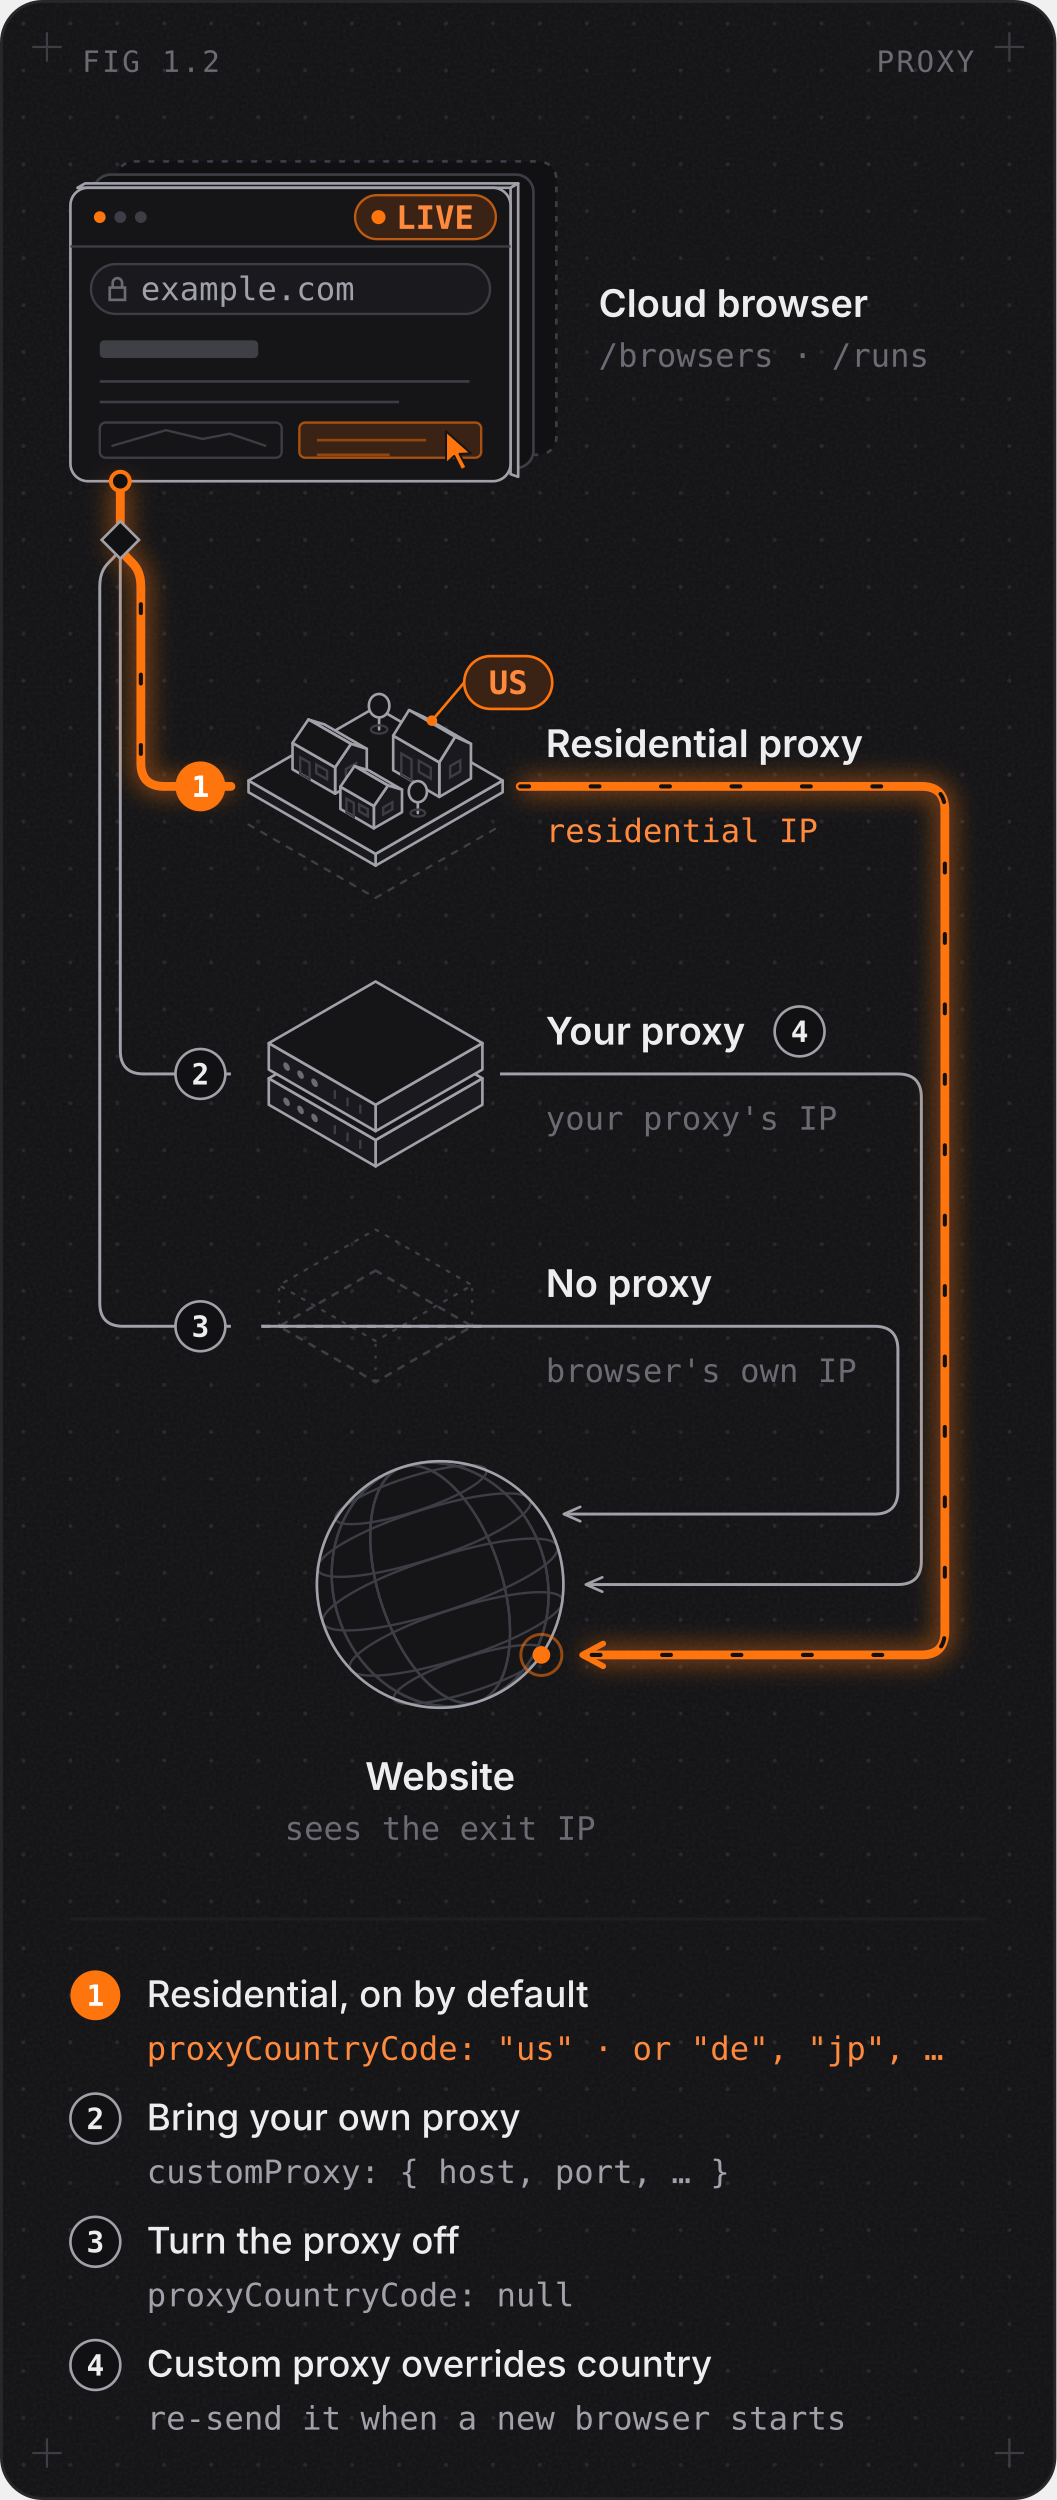
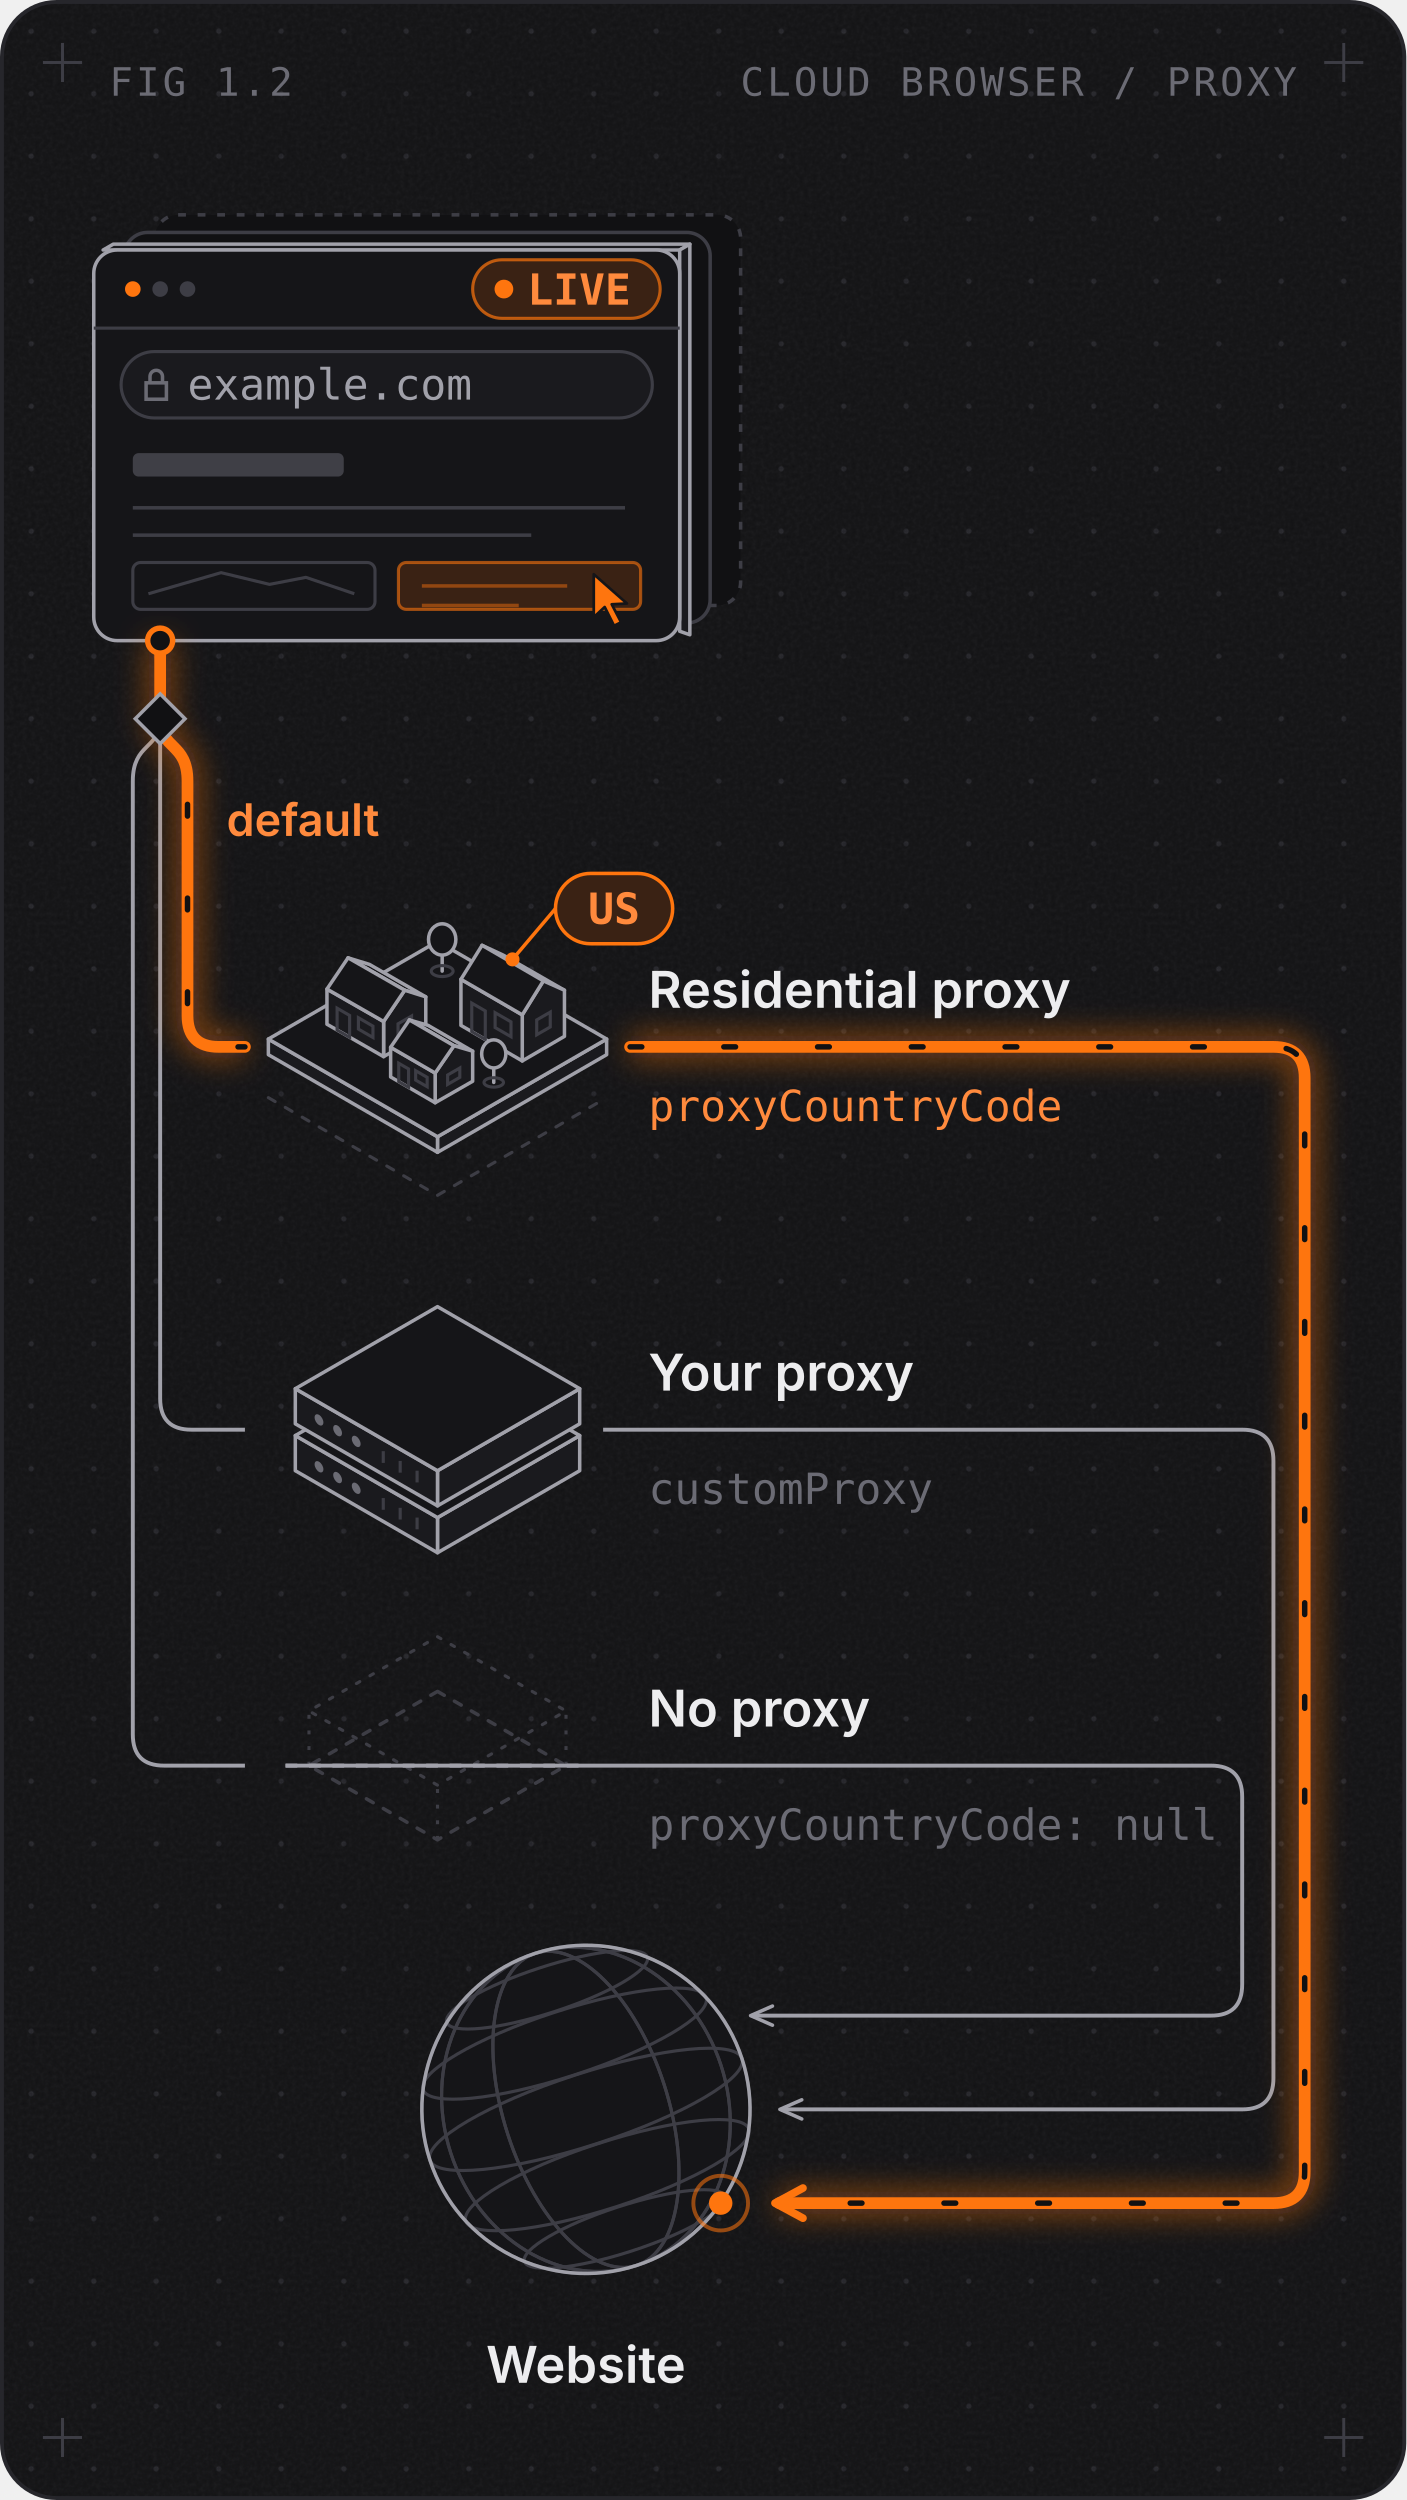
- <svg xmlns="http://www.w3.org/2000/svg" viewBox="0 0 360 852" width="360" height="852" role="img" aria-labelledby="t d" fill="none">
+ <svg xmlns="http://www.w3.org/2000/svg" viewBox="0 0 360 640" width="360" height="640" role="img" aria-labelledby="t d" fill="none">
  <style>.s{font-family:Geist, Inter, -apple-system, BlinkMacSystemFont, 'Segoe UI', Helvetica, Arial, sans-serif}.m{font-family:'Geist Mono', ui-monospace, SFMono-Regular, Menlo, monospace}text{font-kerning:normal}@keyframes fr{to{stroke-dashoffset:-24}}@keyframes cur{0%,100%{transform:translate(0,0)}35%,55%{transform:translate(-30px,-14px)}75%{transform:translate(-8px,-24px)}}@keyframes live{0%,100%{fill-opacity:1}50%{fill-opacity:.25}}@keyframes c0{0%,23%{fill-opacity:1}25%,98%{fill-opacity:0}100%{fill-opacity:1}}@keyframes cn{0%{fill-opacity:0}2%,23%{fill-opacity:1}25%,100%{fill-opacity:0}}@keyframes ping{0%{stroke-opacity:.9;r:4}70%,100%{stroke-opacity:0;r:13}}@media (prefers-reduced-motion:no-preference){.pk{animation:fr 1.2s linear infinite}.cur{animation:cur 6s ease-in-out infinite}.live{animation:live 1.6s ease-in-out infinite}.cc0{animation:c0 12s linear infinite}.cc1{animation:cn 12s linear 3s infinite}.cc2{animation:cn 12s linear 6s infinite}.cc3{animation:cn 12s linear 9s infinite}.ping{animation:ping 2.4s ease-out infinite}}@keyframes spin{0%{transform:scaleX(0)}16.7%{transform:scaleX(.5)}33.3%{transform:scaleX(.866)}50%{transform:scaleX(1)}66.7%{transform:scaleX(.866)}83.3%{transform:scaleX(.5)}100%{transform:scaleX(0)}}.man{display:none}@media (prefers-reduced-motion:no-preference){.mst{display:none}.man{display:inline}.mer{transform-origin:150px 540px;transform-box:view-box;animation:spin 18s linear infinite}}</style>
  <defs>
    <pattern id="dots" width="16" height="16" patternUnits="userSpaceOnUse">
      <circle cx="8" cy="8" r="0.7" fill="#232328" />
    </pattern>
    <filter id="grain" x="0" y="0" width="100%" height="100%">
      <feTurbulence type="fractalNoise" baseFrequency="0.9" numOctaves="2" seed="7" stitchTiles="stitch" />
      <feColorMatrix values="0 0 0 0 0.5  0 0 0 0 0.5  0 0 0 0 0.5  0 0 0 0.07 0" />
    </filter>
    <clipPath id="card">
-       <rect x="0.5" y="0.5" width="359" height="851" rx="14" />
+       <rect x="0.5" y="0.5" width="359" height="639" rx="14" />
    </clipPath>
    <marker id="ah" viewBox="0 0 10 10" refX="8.5" refY="5" markerWidth="7" markerHeight="7" orient="auto-start-reverse">
      <path d="M1 1.5 L9 5 L1 8.5" stroke="#A1A1AA" stroke-width="1.3" fill="none" stroke-linecap="round" stroke-linejoin="round" />
    </marker>
    <marker id="ao" viewBox="0 0 10 10" refX="7" refY="5" markerWidth="11" markerHeight="11" markerUnits="userSpaceOnUse" orient="auto">
      <path d="M1.5 1.5 L8 5 L1.5 8.5" stroke="#FE750E" stroke-width="1.8" fill="none" stroke-linecap="round" stroke-linejoin="round" />
    </marker>
-     <filter id="glow" filterUnits="userSpaceOnUse" x="0" y="0" width="360" height="852">
+     <filter id="glow" filterUnits="userSpaceOnUse" x="0" y="0" width="360" height="640">
      <feGaussianBlur stdDeviation="4" />
    </filter>
  </defs>
-   <rect x="0.5" y="0.5" width="359" height="851" rx="14" fill="#111113" />
+   <rect x="0.5" y="0.5" width="359" height="639" rx="14" fill="#111113" />
  <g clip-path="url(#card)">
-     <rect width="360" height="852" fill="url(#dots)" />
-     <rect width="360" height="852" filter="url(#grain)" />
+     <rect width="360" height="640" fill="url(#dots)" />
+     <rect width="360" height="640" filter="url(#grain)" />
  </g>
-   <rect x="0.5" y="0.5" width="359" height="851" rx="14" fill="none" stroke="#26262B" />
+   <rect x="0.5" y="0.5" width="359" height="639" rx="14" fill="none" stroke="#26262B" />
  <path d="M11 16h10M16 11v10" stroke="#3D3D45" stroke-width="0.75" />
  <path d="M339 16h10M344 11v10" stroke="#3D3D45" stroke-width="0.75" />
-   <path d="M11 836h10M16 831v10" stroke="#3D3D45" stroke-width="0.75" />
-   <path d="M339 836h10M344 831v10" stroke="#3D3D45" stroke-width="0.75" />
+   <path d="M11 624h10M16 619v10" stroke="#3D3D45" stroke-width="0.75" />
+   <path d="M339 624h10M344 619v10" stroke="#3D3D45" stroke-width="0.75" />
  <text x="28.0" y="24.5" font-size="10" fill="#6B6B74" letter-spacing="0.08em" class="m">FIG 1.2</text>
-   <text x="332.0" y="24.5" font-size="10" fill="#6B6B74" text-anchor="end" letter-spacing="0.08em" class="m">PROXY</text>
+   <text x="332.0" y="24.5" font-size="10" fill="#6B6B74" text-anchor="end" letter-spacing="0.08em" class="m">CLOUD BROWSER / PROXY</text>
  <rect x="39.6" y="55.0" width="150" height="100" rx="6" fill="#111113" stroke="#3D3D45" stroke-width="0.9" stroke-dasharray="2 3" />
  <rect x="31.8" y="59.5" width="150" height="100" rx="6" fill="#111113" stroke="#3D3D45" stroke-width="0.9" />
  <polygon points="26.4,64.0 174.0,64.0 176.6,62.5 29.0,62.5" fill="#1A1A1E" stroke="#A1A1AA" stroke-width="0.9" stroke-linejoin="round" stroke-linecap="round" />
  <polygon points="174.0,64.0 176.6,62.5 176.6,162.5 174.0,161.6" fill="#1A1A1E" stroke="#A1A1AA" stroke-width="0.9" stroke-linejoin="round" stroke-linecap="round" />
  <rect x="24" y="64" width="150" height="100" rx="6" fill="#151518" stroke="#A1A1AA" stroke-width="0.9" />
  <line x1="24" y1="84" x2="174" y2="84" stroke="#3D3D45" stroke-width="0.8" />
  <circle cx="34" cy="74.0" r="2" fill="#FE750E" />
  <circle cx="41" cy="74.0" r="2" fill="#3D3D45" />
  <circle cx="48" cy="74.0" r="2" fill="#3D3D45" />
  <rect x="121" y="66.5" width="48" height="15" rx="7.5" fill="#3A2214" stroke="#FE750E" stroke-width="0.8" stroke-opacity=".7" />
  <circle class="live" cx="129" cy="74" r="2.4" fill="#FE750E" />
  <text x="135.0" y="78.0" font-size="11" fill="#FF8A3D" font-weight="600" class="m">LIVE</text>
  <rect x="31" y="90" width="136" height="17" rx="8.5" fill="#1A1A1E" stroke="#3D3D45" stroke-width="0.8" />
  <path d="M37.4 98.0h5.2v4.2h-5.2zM38.4 98.0v-1.6a1.6 1.6 0 0 1 3.2 0v1.6" stroke="#6B6B74" stroke-width="0.9" />
  <text x="48.0" y="102.3" font-size="11" fill="#A1A1AA" class="m">example.com</text>
  <rect x="34" y="116" width="54" height="6" rx="1.5" fill="#6B6B74" fill-opacity=".5" />
  <line x1="34" y1="130" x2="160" y2="130" stroke="#3D3D45" stroke-width="0.9" />
  <line x1="34" y1="137" x2="136" y2="137" stroke="#3D3D45" stroke-width="0.9" />
  <rect x="34" y="144" width="62.0" height="12" rx="2" stroke="#3D3D45" stroke-width="0.8" />
  <path d="M38 152 l18.6 -5.4 l12.4 3.0 l9.3 -1.8 l12.4 4.2" stroke="#3D3D45" stroke-width="0.8" stroke-linejoin="round" />
  <rect x="102.0" y="144" width="62.0" height="12" rx="2" fill="#3A2214" stroke="#FE750E" stroke-width="0.8" stroke-opacity=".6" />
  <line x1="108.0" y1="150" x2="145.2" y2="150" stroke="#FE750E" stroke-opacity=".45" stroke-width="0.9" />
  <line x1="108.0" y1="155" x2="132.8" y2="155" stroke="#FE750E" stroke-opacity=".45" stroke-width="0.9" />
  <path class="cur" d="M152 147 l0 11 l2.8 -2.6 l2.4 4.8 l1.8 -0.9 l-2.4 -4.6 l3.9 -0.2z" fill="#FE750E" stroke="#151518" stroke-width="0.7" stroke-linejoin="round" />
-   <text x="204.0" y="108.0" font-size="13" fill="#EDEDEF" font-weight="600" class="s">Cloud browser</text>
-   <text x="204.0" y="125.0" font-size="11" fill="#6B6B74" class="m">/browsers · /runs</text>
  <g transform="rotate(-18 150 540)">
    <circle cx="150" cy="540" r="42" fill="#151518" />
    <ellipse cx="150" cy="572.2" rx="27.0" ry="5.9" stroke="#3D3D45" stroke-width="0.8" />
    <ellipse cx="150" cy="557.7" rx="38.1" ry="8.4" stroke="#3D3D45" stroke-width="0.8" />
    <ellipse cx="150" cy="540.0" rx="42.0" ry="9.2" stroke="#3D3D45" stroke-width="0.8" />
    <ellipse cx="150" cy="522.3" rx="38.1" ry="8.4" stroke="#3D3D45" stroke-width="0.8" />
    <ellipse cx="150" cy="507.8" rx="27.0" ry="5.9" stroke="#3D3D45" stroke-width="0.8" />
    <g class="mst">
      <ellipse cx="150" cy="540" rx="0.00" ry="42" stroke="#3D3D45" stroke-width="0.8" />
      <ellipse cx="150" cy="540" rx="21.00" ry="42" stroke="#3D3D45" stroke-width="0.8" />
      <ellipse cx="150" cy="540" rx="36.37" ry="42" stroke="#3D3D45" stroke-width="0.8" />
      <ellipse cx="150" cy="540" rx="42.00" ry="42" stroke="#3D3D45" stroke-width="0.8" />
      <ellipse cx="150" cy="540" rx="36.37" ry="42" stroke="#3D3D45" stroke-width="0.8" />
      <ellipse cx="150" cy="540" rx="21.00" ry="42" stroke="#3D3D45" stroke-width="0.8" />
    </g>
    <g class="man" aria-hidden="true">
      <ellipse class="mer" style="animation-delay:0s" cx="150" cy="540" rx="42" ry="42" stroke="#3D3D45" stroke-width="0.8" vector-effect="non-scaling-stroke" />
      <ellipse class="mer" style="animation-delay:-3s" cx="150" cy="540" rx="42" ry="42" stroke="#3D3D45" stroke-width="0.8" vector-effect="non-scaling-stroke" />
      <ellipse class="mer" style="animation-delay:-6s" cx="150" cy="540" rx="42" ry="42" stroke="#3D3D45" stroke-width="0.8" vector-effect="non-scaling-stroke" />
      <ellipse class="mer" style="animation-delay:-9s" cx="150" cy="540" rx="42" ry="42" stroke="#3D3D45" stroke-width="0.8" vector-effect="non-scaling-stroke" />
      <ellipse class="mer" style="animation-delay:-12s" cx="150" cy="540" rx="42" ry="42" stroke="#3D3D45" stroke-width="0.8" vector-effect="non-scaling-stroke" />
      <ellipse class="mer" style="animation-delay:-15s" cx="150" cy="540" rx="42" ry="42" stroke="#3D3D45" stroke-width="0.8" vector-effect="non-scaling-stroke" />
    </g>
    <circle cx="150" cy="540" r="42" stroke="#A1A1AA" stroke-width="0.9" />
  </g>
-   <path d="M41 184 V358 Q41 366 49 366 H78.7" stroke="#A1A1AA" stroke-width="1" />
-   <path d="M170.4 366 H306 Q314 366 314 374 V532 Q314 540 306 540 H200.0" stroke="#A1A1AA" stroke-width="1" marker-end="url(#ah)" />
-   <path d="M41 184 C41 192 34 190 34 200 V444 Q34 452 42 452 H78.7" stroke="#A1A1AA" stroke-width="1" />
-   <polygon points="128.0,433.0 160.9,452.0 128.0,471.0 95.1,452.0" stroke="#3D3D45" stroke-width="0.9" stroke-dasharray="2 3" stroke-linejoin="round" stroke-linecap="round" />
-   <polygon points="128.0,419.0 160.9,438.0 128.0,457.0 95.1,438.0" stroke="#3D3D45" stroke-width="0.8" stroke-dasharray="1 3" stroke-linejoin="round" stroke-linecap="round" />
-   <line x1="95.1" y1="452.0" x2="95.1" y2="438.0" stroke="#3D3D45" stroke-width="0.8" stroke-dasharray="1 3" />
-   <line x1="128.0" y1="471.0" x2="128.0" y2="457.0" stroke="#3D3D45" stroke-width="0.8" stroke-dasharray="1 3" />
-   <line x1="160.9" y1="452.0" x2="160.9" y2="438.0" stroke="#3D3D45" stroke-width="0.8" stroke-dasharray="1 3" />
-   <path d="M89.1 452 H298 Q306 452 306 460 V508 Q306 516 298 516 H192.5" stroke="#A1A1AA" stroke-width="1" marker-end="url(#ah)" />
-   <path d="M89.1 452 H166.9" stroke="#A1A1AA" stroke-width="1" stroke-dasharray="3 3" />
+   <path d="M41 184 V358 Q41 366 49 366 H62.7" stroke="#A1A1AA" stroke-width="1" />
+   <path d="M154.4 366 H318 Q326 366 326 374 V532 Q326 540 318 540 H200.0" stroke="#A1A1AA" stroke-width="1" marker-end="url(#ah)" />
+   <path d="M41 184 C41 192 34 190 34 200 V444 Q34 452 42 452 H62.7" stroke="#A1A1AA" stroke-width="1" />
+   <polygon points="112.0,433.0 144.9,452.0 112.0,471.0 79.1,452.0" stroke="#3D3D45" stroke-width="0.9" stroke-dasharray="2 3" stroke-linejoin="round" stroke-linecap="round" />
+   <polygon points="112.0,419.0 144.9,438.0 112.0,457.0 79.1,438.0" stroke="#3D3D45" stroke-width="0.8" stroke-dasharray="1 3" stroke-linejoin="round" stroke-linecap="round" />
+   <line x1="79.1" y1="452.0" x2="79.1" y2="438.0" stroke="#3D3D45" stroke-width="0.8" stroke-dasharray="1 3" />
+   <line x1="112.0" y1="471.0" x2="112.0" y2="457.0" stroke="#3D3D45" stroke-width="0.8" stroke-dasharray="1 3" />
+   <line x1="144.9" y1="452.0" x2="144.9" y2="438.0" stroke="#3D3D45" stroke-width="0.8" stroke-dasharray="1 3" />
+   <path d="M73.1 452 H310 Q318 452 318 460 V508 Q318 516 310 516 H192.5" stroke="#A1A1AA" stroke-width="1" marker-end="url(#ah)" />
+   <path d="M73.1 452 H150.9" stroke="#A1A1AA" stroke-width="1" stroke-dasharray="3 3" />
  <path d="M41 164 V184" stroke="#FE750E" stroke-width="6" stroke-opacity="0.5" filter="url(#glow)" />
  <path d="M41 164 V184" stroke="#FE750E" stroke-width="3" stroke-linecap="round" stroke-linejoin="round" />
  <path class="pk" d="M41 164 V184" stroke="#111113" stroke-width="1.4" stroke-linecap="round" stroke-dasharray="3 21" />
-   <path d="M41 184 C41 192 48 190 48 200 V260 Q48 268 56 268 H78.7" stroke="#FE750E" stroke-width="6" stroke-opacity="0.5" filter="url(#glow)" />
-   <path d="M41 184 C41 192 48 190 48 200 V260 Q48 268 56 268 H78.7" stroke="#FE750E" stroke-width="3" stroke-linecap="round" stroke-linejoin="round" />
-   <path class="pk" d="M41 184 C41 192 48 190 48 200 V260 Q48 268 56 268 H78.7" stroke="#111113" stroke-width="1.4" stroke-linecap="round" stroke-dasharray="3 21" />
-   <path d="M177.3 268 H314 Q322 268 322 276 V556 Q322 564 314 564 H199.5" stroke="#FE750E" stroke-width="6" stroke-opacity="0.5" filter="url(#glow)" />
-   <path d="M177.3 268 H314 Q322 268 322 276 V556 Q322 564 314 564 H199.5" stroke="#FE750E" stroke-width="3" stroke-linecap="round" stroke-linejoin="round" marker-end="url(#ao)" />
-   <path class="pk" d="M177.3 268 H314 Q322 268 322 276 V556 Q322 564 314 564 H199.5" stroke="#111113" stroke-width="1.4" stroke-linecap="round" stroke-dasharray="3 21" />
+   <path d="M41 184 C41 192 48 190 48 200 V260 Q48 268 56 268 H62.7" stroke="#FE750E" stroke-width="6" stroke-opacity="0.5" filter="url(#glow)" />
+   <path d="M41 184 C41 192 48 190 48 200 V260 Q48 268 56 268 H62.7" stroke="#FE750E" stroke-width="3" stroke-linecap="round" stroke-linejoin="round" />
+   <path class="pk" d="M41 184 C41 192 48 190 48 200 V260 Q48 268 56 268 H62.7" stroke="#111113" stroke-width="1.4" stroke-linecap="round" stroke-dasharray="3 21" />
+   <path d="M161.3 268 H326 Q334 268 334 276 V556 Q334 564 326 564 H199.5" stroke="#FE750E" stroke-width="6" stroke-opacity="0.5" filter="url(#glow)" />
+   <path d="M161.3 268 H326 Q334 268 334 276 V556 Q334 564 326 564 H199.5" stroke="#FE750E" stroke-width="3" stroke-linecap="round" stroke-linejoin="round" marker-end="url(#ao)" />
+   <path class="pk" d="M161.3 268 H326 Q334 268 334 276 V556 Q334 564 326 564 H199.5" stroke="#111113" stroke-width="1.4" stroke-linecap="round" stroke-dasharray="3 21" />
  <circle cx="41" cy="164" r="3.2" fill="#111113" stroke="#FE750E" stroke-width="1.4" />
  <rect x="36.5" y="179.5" width="9" height="9" transform="rotate(45 41 184)" fill="#111113" stroke="#A1A1AA" stroke-width="0.9" />
  <circle class="ping" cx="184.5" cy="564.0" r="7" stroke="#FE750E" stroke-width="1" stroke-opacity=".55" />
  <circle cx="184.5" cy="564.0" r="3" fill="#FE750E" />
-   <polyline points="84.7,281.0 128.0,306.0 171.3,281.0" stroke="#3D3D45" stroke-width="0.8" stroke-dasharray="2 3" stroke-linejoin="round" stroke-linecap="round" />
-   <polygon points="171.3,266.0 128.0,291.0 128.0,295.0 171.3,270.0" fill="#1A1A1E" stroke="#A1A1AA" stroke-width="0.9" stroke-linejoin="round" stroke-linecap="round" />
-   <polygon points="84.7,266.0 128.0,291.0 128.0,295.0 84.7,270.0" fill="#1A1A1E" stroke="#A1A1AA" stroke-width="0.9" stroke-linejoin="round" stroke-linecap="round" />
-   <polygon points="128.0,241.0 171.3,266.0 128.0,291.0 84.7,266.0" fill="#151518" stroke="#A1A1AA" stroke-width="0.9" stroke-linejoin="round" stroke-linecap="round" />
-   <line x1="129.2" y1="248.6" x2="129.2" y2="242.4" stroke="#A1A1AA" stroke-width="0.9" stroke-linecap="round" />
-   <ellipse cx="129.2" cy="240.5" rx="3.5" ry="4.0" fill="#151518" stroke="#A1A1AA" stroke-width="0.9" />
-   <ellipse cx="129.2" cy="248.6" rx="2.8" ry="1.4" stroke="#3D3D45" stroke-width="0.8" />
-   <polygon points="144.8,244.5 160.5,253.5 155.1,251.1 139.4,242.0" fill="#151518" stroke="#A1A1AA" stroke-width="0.9" stroke-linejoin="round" stroke-linecap="round" />
-   <polygon points="160.5,265.3 160.5,253.5 155.1,251.1 149.7,259.8 149.7,271.6" fill="#1A1A1E" stroke="#A1A1AA" stroke-width="0.9" stroke-linejoin="round" stroke-linecap="round" />
-   <polygon points="134.0,262.5 149.7,271.6 149.7,259.8 134.0,250.7" fill="#1A1A1E" stroke="#A1A1AA" stroke-width="0.9" stroke-linejoin="round" stroke-linecap="round" />
-   <polygon points="139.4,242.0 155.1,251.1 149.7,259.8 134.0,250.7" fill="#151518" stroke="#A1A1AA" stroke-width="0.9" stroke-linejoin="round" stroke-linecap="round" />
-   <g transform="matrix(0.866,0.5,0,1,134.0,262.5)">
+   <polyline points="68.7,281.0 112.0,306.0 155.3,281.0" stroke="#3D3D45" stroke-width="0.8" stroke-dasharray="2 3" stroke-linejoin="round" stroke-linecap="round" />
+   <polygon points="155.3,266.0 112.0,291.0 112.0,295.0 155.3,270.0" fill="#1A1A1E" stroke="#A1A1AA" stroke-width="0.9" stroke-linejoin="round" stroke-linecap="round" />
+   <polygon points="68.7,266.0 112.0,291.0 112.0,295.0 68.7,270.0" fill="#1A1A1E" stroke="#A1A1AA" stroke-width="0.9" stroke-linejoin="round" stroke-linecap="round" />
+   <polygon points="112.0,241.0 155.3,266.0 112.0,291.0 68.7,266.0" fill="#151518" stroke="#A1A1AA" stroke-width="0.9" stroke-linejoin="round" stroke-linecap="round" />
+   <line x1="113.2" y1="248.6" x2="113.2" y2="242.4" stroke="#A1A1AA" stroke-width="0.9" stroke-linecap="round" />
+   <ellipse cx="113.2" cy="240.5" rx="3.5" ry="4.0" fill="#151518" stroke="#A1A1AA" stroke-width="0.9" />
+   <ellipse cx="113.2" cy="248.6" rx="2.8" ry="1.4" stroke="#3D3D45" stroke-width="0.8" />
+   <polygon points="128.8,244.5 144.5,253.5 139.1,251.1 123.4,242.0" fill="#151518" stroke="#A1A1AA" stroke-width="0.9" stroke-linejoin="round" stroke-linecap="round" />
+   <polygon points="144.5,265.3 144.5,253.5 139.1,251.1 133.7,259.8 133.7,271.6" fill="#1A1A1E" stroke="#A1A1AA" stroke-width="0.9" stroke-linejoin="round" stroke-linecap="round" />
+   <polygon points="118.0,262.5 133.7,271.6 133.7,259.8 118.0,250.7" fill="#1A1A1E" stroke="#A1A1AA" stroke-width="0.9" stroke-linejoin="round" stroke-linecap="round" />
+   <polygon points="123.4,242.0 139.1,251.1 133.7,259.8 118.0,250.7" fill="#151518" stroke="#A1A1AA" stroke-width="0.9" stroke-linejoin="round" stroke-linecap="round" />
+   <g transform="matrix(0.866,0.5,0,1,118.0,262.5)">
    <rect x="3.2" y="-7.3" width="4.0" height="7.3" stroke="#3D3D45" stroke-width="0.8" vector-effect="non-scaling-stroke" />
    <rect x="10.1" y="-8.3" width="4.7" height="3.8" stroke="#3D3D45" stroke-width="0.8" vector-effect="non-scaling-stroke" />
  </g>
-   <g transform="matrix(-0.866,0.5,0,1,160.5,265.3)">
+   <g transform="matrix(-0.866,0.5,0,1,144.5,265.3)">
    <rect x="4.2" y="-8.3" width="4.0" height="3.8" stroke="#3D3D45" stroke-width="0.8" vector-effect="non-scaling-stroke" />
  </g>
-   <line x1="142.4" y1="277.1" x2="142.4" y2="271.6" stroke="#A1A1AA" stroke-width="0.9" stroke-linecap="round" />
-   <ellipse cx="142.4" cy="269.8" rx="3.1" ry="3.6" fill="#151518" stroke="#A1A1AA" stroke-width="0.9" />
-   <ellipse cx="142.4" cy="277.1" rx="2.5" ry="1.2" stroke="#3D3D45" stroke-width="0.8" />
-   <polygon points="110.6,246.9 125.0,255.2 119.6,253.5 105.1,245.2" fill="#151518" stroke="#A1A1AA" stroke-width="0.9" stroke-linejoin="round" stroke-linecap="round" />
-   <polygon points="125.0,264.3 125.0,255.2 119.6,253.5 114.2,261.5 114.2,270.5" fill="#1A1A1E" stroke="#A1A1AA" stroke-width="0.9" stroke-linejoin="round" stroke-linecap="round" />
-   <polygon points="99.7,262.2 114.2,270.5 114.2,261.5 99.7,253.2" fill="#1A1A1E" stroke="#A1A1AA" stroke-width="0.9" stroke-linejoin="round" stroke-linecap="round" />
-   <polygon points="105.1,245.2 119.6,253.5 114.2,261.5 99.7,253.2" fill="#151518" stroke="#A1A1AA" stroke-width="0.9" stroke-linejoin="round" stroke-linecap="round" />
-   <g transform="matrix(0.866,0.5,0,1,99.7,262.2)">
+   <line x1="126.4" y1="277.1" x2="126.4" y2="271.6" stroke="#A1A1AA" stroke-width="0.9" stroke-linecap="round" />
+   <ellipse cx="126.4" cy="269.8" rx="3.1" ry="3.6" fill="#151518" stroke="#A1A1AA" stroke-width="0.9" />
+   <ellipse cx="126.4" cy="277.1" rx="2.5" ry="1.2" stroke="#3D3D45" stroke-width="0.8" />
+   <polygon points="94.6,246.9 109.0,255.2 103.6,253.5 89.1,245.2" fill="#151518" stroke="#A1A1AA" stroke-width="0.9" stroke-linejoin="round" stroke-linecap="round" />
+   <polygon points="109.0,264.3 109.0,255.2 103.6,253.5 98.2,261.5 98.2,270.5" fill="#1A1A1E" stroke="#A1A1AA" stroke-width="0.9" stroke-linejoin="round" stroke-linecap="round" />
+   <polygon points="83.7,262.2 98.2,270.5 98.2,261.5 83.7,253.2" fill="#1A1A1E" stroke="#A1A1AA" stroke-width="0.9" stroke-linejoin="round" stroke-linecap="round" />
+   <polygon points="89.1,245.2 103.6,253.5 98.2,261.5 83.7,253.2" fill="#151518" stroke="#A1A1AA" stroke-width="0.9" stroke-linejoin="round" stroke-linecap="round" />
+   <g transform="matrix(0.866,0.5,0,1,83.7,262.2)">
    <rect x="3.0" y="-5.6" width="3.7" height="5.6" stroke="#3D3D45" stroke-width="0.8" vector-effect="non-scaling-stroke" />
    <rect x="9.3" y="-6.3" width="4.3" height="2.9" stroke="#3D3D45" stroke-width="0.8" vector-effect="non-scaling-stroke" />
  </g>
-   <g transform="matrix(-0.866,0.5,0,1,125.0,264.3)">
+   <g transform="matrix(-0.866,0.5,0,1,109.0,264.3)">
    <rect x="4.2" y="-6.3" width="4.0" height="2.9" stroke="#3D3D45" stroke-width="0.8" vector-effect="non-scaling-stroke" />
  </g>
-   <polygon points="125.6,262.5 137.0,269.1 132.2,267.7 120.8,261.1" fill="#151518" stroke="#A1A1AA" stroke-width="0.9" stroke-linejoin="round" stroke-linecap="round" />
-   <polygon points="137.0,276.8 137.0,269.1 132.2,267.7 127.4,274.7 127.4,282.3" fill="#1A1A1E" stroke="#A1A1AA" stroke-width="0.9" stroke-linejoin="round" stroke-linecap="round" />
-   <polygon points="116.0,275.7 127.4,282.3 127.4,274.7 116.0,268.1" fill="#1A1A1E" stroke="#A1A1AA" stroke-width="0.9" stroke-linejoin="round" stroke-linecap="round" />
-   <polygon points="120.8,261.1 132.2,267.7 127.4,274.7 116.0,268.1" fill="#151518" stroke="#A1A1AA" stroke-width="0.9" stroke-linejoin="round" stroke-linecap="round" />
-   <g transform="matrix(0.866,0.5,0,1,116.0,275.7)">
+   <polygon points="109.6,262.5 121.0,269.1 116.2,267.7 104.8,261.1" fill="#151518" stroke="#A1A1AA" stroke-width="0.9" stroke-linejoin="round" stroke-linecap="round" />
+   <polygon points="121.0,276.8 121.0,269.1 116.2,267.7 111.4,274.7 111.4,282.3" fill="#1A1A1E" stroke="#A1A1AA" stroke-width="0.9" stroke-linejoin="round" stroke-linecap="round" />
+   <polygon points="100.0,275.7 111.4,282.3 111.4,274.7 100.0,268.1" fill="#1A1A1E" stroke="#A1A1AA" stroke-width="0.9" stroke-linejoin="round" stroke-linecap="round" />
+   <polygon points="104.8,261.1 116.2,267.7 111.4,274.7 100.0,268.1" fill="#151518" stroke="#A1A1AA" stroke-width="0.9" stroke-linejoin="round" stroke-linecap="round" />
+   <g transform="matrix(0.866,0.5,0,1,100.0,275.7)">
    <rect x="2.4" y="-4.7" width="2.9" height="4.7" stroke="#3D3D45" stroke-width="0.8" vector-effect="non-scaling-stroke" />
    <rect x="7.4" y="-5.3" width="3.4" height="2.4" stroke="#3D3D45" stroke-width="0.8" vector-effect="non-scaling-stroke" />
  </g>
-   <g transform="matrix(-0.866,0.5,0,1,137.0,276.8)">
+   <g transform="matrix(-0.866,0.5,0,1,121.0,276.8)">
    <rect x="3.8" y="-5.3" width="3.6" height="2.4" stroke="#3D3D45" stroke-width="0.8" vector-effect="non-scaling-stroke" />
  </g>
-   <polygon points="164.4,367.5 128.0,388.5 128.0,397.5 164.4,376.5" fill="#1A1A1E" stroke="#A1A1AA" stroke-width="0.9" stroke-linejoin="round" stroke-linecap="round" />
-   <polygon points="91.6,367.5 128.0,388.5 128.0,397.5 91.6,376.5" fill="#1A1A1E" stroke="#A1A1AA" stroke-width="0.9" stroke-linejoin="round" stroke-linecap="round" />
-   <polygon points="128.0,346.5 164.4,367.5 128.0,388.5 91.6,367.5" fill="#151518" stroke="#A1A1AA" stroke-width="0.9" stroke-linejoin="round" stroke-linecap="round" />
-   <g transform="matrix(0.866,0.5,0,1,91.6,376.5)">
+   <polygon points="148.4,367.5 112.0,388.5 112.0,397.5 148.4,376.5" fill="#1A1A1E" stroke="#A1A1AA" stroke-width="0.9" stroke-linejoin="round" stroke-linecap="round" />
+   <polygon points="75.6,367.5 112.0,388.5 112.0,397.5 75.6,376.5" fill="#1A1A1E" stroke="#A1A1AA" stroke-width="0.9" stroke-linejoin="round" stroke-linecap="round" />
+   <polygon points="112.0,346.5 148.4,367.5 112.0,388.5 75.6,367.5" fill="#151518" stroke="#A1A1AA" stroke-width="0.9" stroke-linejoin="round" stroke-linecap="round" />
+   <g transform="matrix(0.866,0.5,0,1,75.6,376.5)">
    <circle cx="7.0" cy="-4.5" r="1.3" fill="#6B6B74" />
    <circle cx="12.5" cy="-4.5" r="1.3" fill="#6B6B74" />
    <circle cx="18.0" cy="-4.5" r="1.3" fill="#6B6B74" />
    <line x1="26" y1="-6" x2="26" y2="-3" stroke="#3D3D45" stroke-width="0.8" vector-effect="non-scaling-stroke" />
    <line x1="31" y1="-6" x2="31" y2="-3" stroke="#3D3D45" stroke-width="0.8" vector-effect="non-scaling-stroke" />
    <line x1="36" y1="-6" x2="36" y2="-3" stroke="#3D3D45" stroke-width="0.8" vector-effect="non-scaling-stroke" />
  </g>
-   <polygon points="164.4,355.5 128.0,376.5 128.0,385.5 164.4,364.5" fill="#1A1A1E" stroke="#A1A1AA" stroke-width="0.9" stroke-linejoin="round" stroke-linecap="round" />
-   <polygon points="91.6,355.5 128.0,376.5 128.0,385.5 91.6,364.5" fill="#1A1A1E" stroke="#A1A1AA" stroke-width="0.9" stroke-linejoin="round" stroke-linecap="round" />
-   <polygon points="128.0,334.5 164.4,355.5 128.0,376.5 91.6,355.5" fill="#151518" stroke="#A1A1AA" stroke-width="0.9" stroke-linejoin="round" stroke-linecap="round" />
-   <g transform="matrix(0.866,0.5,0,1,91.6,364.5)">
+   <polygon points="148.4,355.5 112.0,376.5 112.0,385.5 148.4,364.5" fill="#1A1A1E" stroke="#A1A1AA" stroke-width="0.9" stroke-linejoin="round" stroke-linecap="round" />
+   <polygon points="75.6,355.5 112.0,376.5 112.0,385.5 75.6,364.5" fill="#1A1A1E" stroke="#A1A1AA" stroke-width="0.9" stroke-linejoin="round" stroke-linecap="round" />
+   <polygon points="112.0,334.5 148.4,355.5 112.0,376.5 75.6,355.5" fill="#151518" stroke="#A1A1AA" stroke-width="0.9" stroke-linejoin="round" stroke-linecap="round" />
+   <g transform="matrix(0.866,0.5,0,1,75.6,364.5)">
    <circle cx="7.0" cy="-4.5" r="1.3" fill="#6B6B74" />
    <circle cx="12.5" cy="-4.5" r="1.3" fill="#6B6B74" />
    <circle cx="18.0" cy="-4.5" r="1.3" fill="#6B6B74" />
    <line x1="26" y1="-6" x2="26" y2="-3" stroke="#3D3D45" stroke-width="0.8" vector-effect="non-scaling-stroke" />
    <line x1="31" y1="-6" x2="31" y2="-3" stroke="#3D3D45" stroke-width="0.8" vector-effect="non-scaling-stroke" />
    <line x1="36" y1="-6" x2="36" y2="-3" stroke="#3D3D45" stroke-width="0.8" vector-effect="non-scaling-stroke" />
  </g>
-   <path d="M147.2 245.6 L158.2 232.6" stroke="#FE750E" stroke-width="0.9" />
-   <circle cx="147.2" cy="245.6" r="1.8" fill="#FE750E" />
-   <rect x="158.2" y="223.6" width="30" height="18" rx="9" fill="#3A2214" stroke="#FE750E" stroke-width="0.9" />
-   <text x="173.2" y="236.5" font-size="11" fill="#FF8A3D" font-weight="600" text-anchor="middle" class="m cc0">US</text>
-   <text x="173.2" y="236.5" font-size="11" fill="#FF8A3D" font-weight="600" text-anchor="middle" class="m cc1" fill-opacity="0" aria-hidden="true">DE</text>
-   <text x="173.2" y="236.5" font-size="11" fill="#FF8A3D" font-weight="600" text-anchor="middle" class="m cc2" fill-opacity="0" aria-hidden="true">JP</text>
-   <text x="173.2" y="236.5" font-size="11" fill="#FF8A3D" font-weight="600" text-anchor="middle" class="m cc3" fill-opacity="0" aria-hidden="true">BR</text>
-   <circle cx="68.3" cy="268.0" r="8.5" fill="#FE750E" />
-   <text x="68.3" y="271.6" font-size="10" fill="#FFFFFF" font-weight="600" text-anchor="middle" class="m">1</text>
-   <circle cx="68.3" cy="366.0" r="8.5" fill="#111113" stroke="#A1A1AA" stroke-width="0.9" />
-   <text x="68.3" y="369.6" font-size="10" fill="#EDEDEF" font-weight="600" text-anchor="middle" class="m">2</text>
-   <circle cx="68.3" cy="452.0" r="8.5" fill="#111113" stroke="#A1A1AA" stroke-width="0.9" />
-   <text x="68.3" y="455.6" font-size="10" fill="#EDEDEF" font-weight="600" text-anchor="middle" class="m">3</text>
-   <text x="186.0" y="258.0" font-size="13" fill="#EDEDEF" font-weight="600" class="s">Residential proxy</text>
-   <text x="186.0" y="287.0" font-size="11" fill="#FF8A3D" class="m">residential IP</text>
-   <text x="186.0" y="356.0" font-size="13" fill="#EDEDEF" font-weight="600" class="s">Your proxy</text>
-   <text x="186.0" y="385.0" font-size="11" fill="#6B6B74" class="m">your proxy's IP</text>
-   <text x="186.0" y="442.0" font-size="13" fill="#EDEDEF" font-weight="600" class="s">No proxy</text>
-   <text x="186.0" y="471.0" font-size="11" fill="#6B6B74" class="m">browser's own IP</text>
-   <circle cx="272.5" cy="351.5" r="8.5" fill="#111113" stroke="#A1A1AA" stroke-width="0.9" />
-   <text x="272.5" y="355.1" font-size="10" fill="#EDEDEF" font-weight="600" text-anchor="middle" class="m">4</text>
+   <path d="M131.2 245.6 L142.2 232.6" stroke="#FE750E" stroke-width="0.9" />
+   <circle cx="131.2" cy="245.6" r="1.8" fill="#FE750E" />
+   <rect x="142.2" y="223.6" width="30" height="18" rx="9" fill="#3A2214" stroke="#FE750E" stroke-width="0.9" />
+   <text x="157.2" y="236.5" font-size="11" fill="#FF8A3D" font-weight="600" text-anchor="middle" class="m cc0">US</text>
+   <text x="157.2" y="236.5" font-size="11" fill="#FF8A3D" font-weight="600" text-anchor="middle" class="m cc1" fill-opacity="0" aria-hidden="true">DE</text>
+   <text x="157.2" y="236.5" font-size="11" fill="#FF8A3D" font-weight="600" text-anchor="middle" class="m cc2" fill-opacity="0" aria-hidden="true">JP</text>
+   <text x="157.2" y="236.5" font-size="11" fill="#FF8A3D" font-weight="600" text-anchor="middle" class="m cc3" fill-opacity="0" aria-hidden="true">BR</text>
+   <text x="58.0" y="214.0" font-size="11.5" fill="#FF8A3D" font-weight="600" class="s">default</text>
+   <text x="166.0" y="258.0" font-size="13" fill="#EDEDEF" font-weight="600" class="s">Residential proxy</text>
+   <text x="166.0" y="287.0" font-size="11" fill="#FF8A3D" class="m">proxyCountryCode</text>
+   <text x="166.0" y="356.0" font-size="13" fill="#EDEDEF" font-weight="600" class="s">Your proxy</text>
+   <text x="166.0" y="385.0" font-size="11" fill="#6B6B74" class="m">customProxy</text>
+   <text x="166.0" y="442.0" font-size="13" fill="#EDEDEF" font-weight="600" class="s">No proxy</text>
+   <text x="166.0" y="471.0" font-size="11" fill="#6B6B74" class="m">proxyCountryCode: null</text>
  <text x="150.0" y="610.0" font-size="13" fill="#EDEDEF" font-weight="600" text-anchor="middle" class="s">Website</text>
-   <text x="150.0" y="627.0" font-size="11" fill="#6B6B74" text-anchor="middle" class="m">sees the exit IP</text>
-   <line x1="24" y1="654" x2="336" y2="654" stroke="#1E1E22" stroke-width="1" />
-   <circle cx="32.5" cy="680.0" r="8.5" fill="#FE750E" />
-   <text x="32.5" y="683.6" font-size="10" fill="#FFFFFF" font-weight="600" text-anchor="middle" class="m">1</text>
-   <text x="50.0" y="684.0" font-size="12.5" fill="#EDEDEF" font-weight="500" class="s">Residential, on by default</text>
-   <text x="50.0" y="702.0" font-size="11" fill="#FF8A3D" class="m">proxyCountryCode: "us" · or "de", "jp", …</text>
-   <circle cx="32.5" cy="722.0" r="8.5" fill="#111113" stroke="#A1A1AA" stroke-width="0.9" />
-   <text x="32.5" y="725.6" font-size="10" fill="#EDEDEF" font-weight="600" text-anchor="middle" class="m">2</text>
-   <text x="50.0" y="726.0" font-size="12.5" fill="#EDEDEF" font-weight="500" class="s">Bring your own proxy</text>
-   <text x="50.0" y="744.0" font-size="11" fill="#A1A1AA" class="m">customProxy: { host, port, … }</text>
-   <circle cx="32.5" cy="764.0" r="8.5" fill="#111113" stroke="#A1A1AA" stroke-width="0.9" />
-   <text x="32.5" y="767.6" font-size="10" fill="#EDEDEF" font-weight="600" text-anchor="middle" class="m">3</text>
-   <text x="50.0" y="768.0" font-size="12.5" fill="#EDEDEF" font-weight="500" class="s">Turn the proxy off</text>
-   <text x="50.0" y="786.0" font-size="11" fill="#A1A1AA" class="m">proxyCountryCode: null</text>
-   <circle cx="32.5" cy="806.0" r="8.5" fill="#111113" stroke="#A1A1AA" stroke-width="0.9" />
-   <text x="32.5" y="809.6" font-size="10" fill="#EDEDEF" font-weight="600" text-anchor="middle" class="m">4</text>
-   <text x="50.0" y="810.0" font-size="12.5" fill="#EDEDEF" font-weight="500" class="s">Custom proxy overrides country</text>
-   <text x="50.0" y="828.0" font-size="11" fill="#A1A1AA" class="m">re-send it when a new browser starts</text>
</svg>
